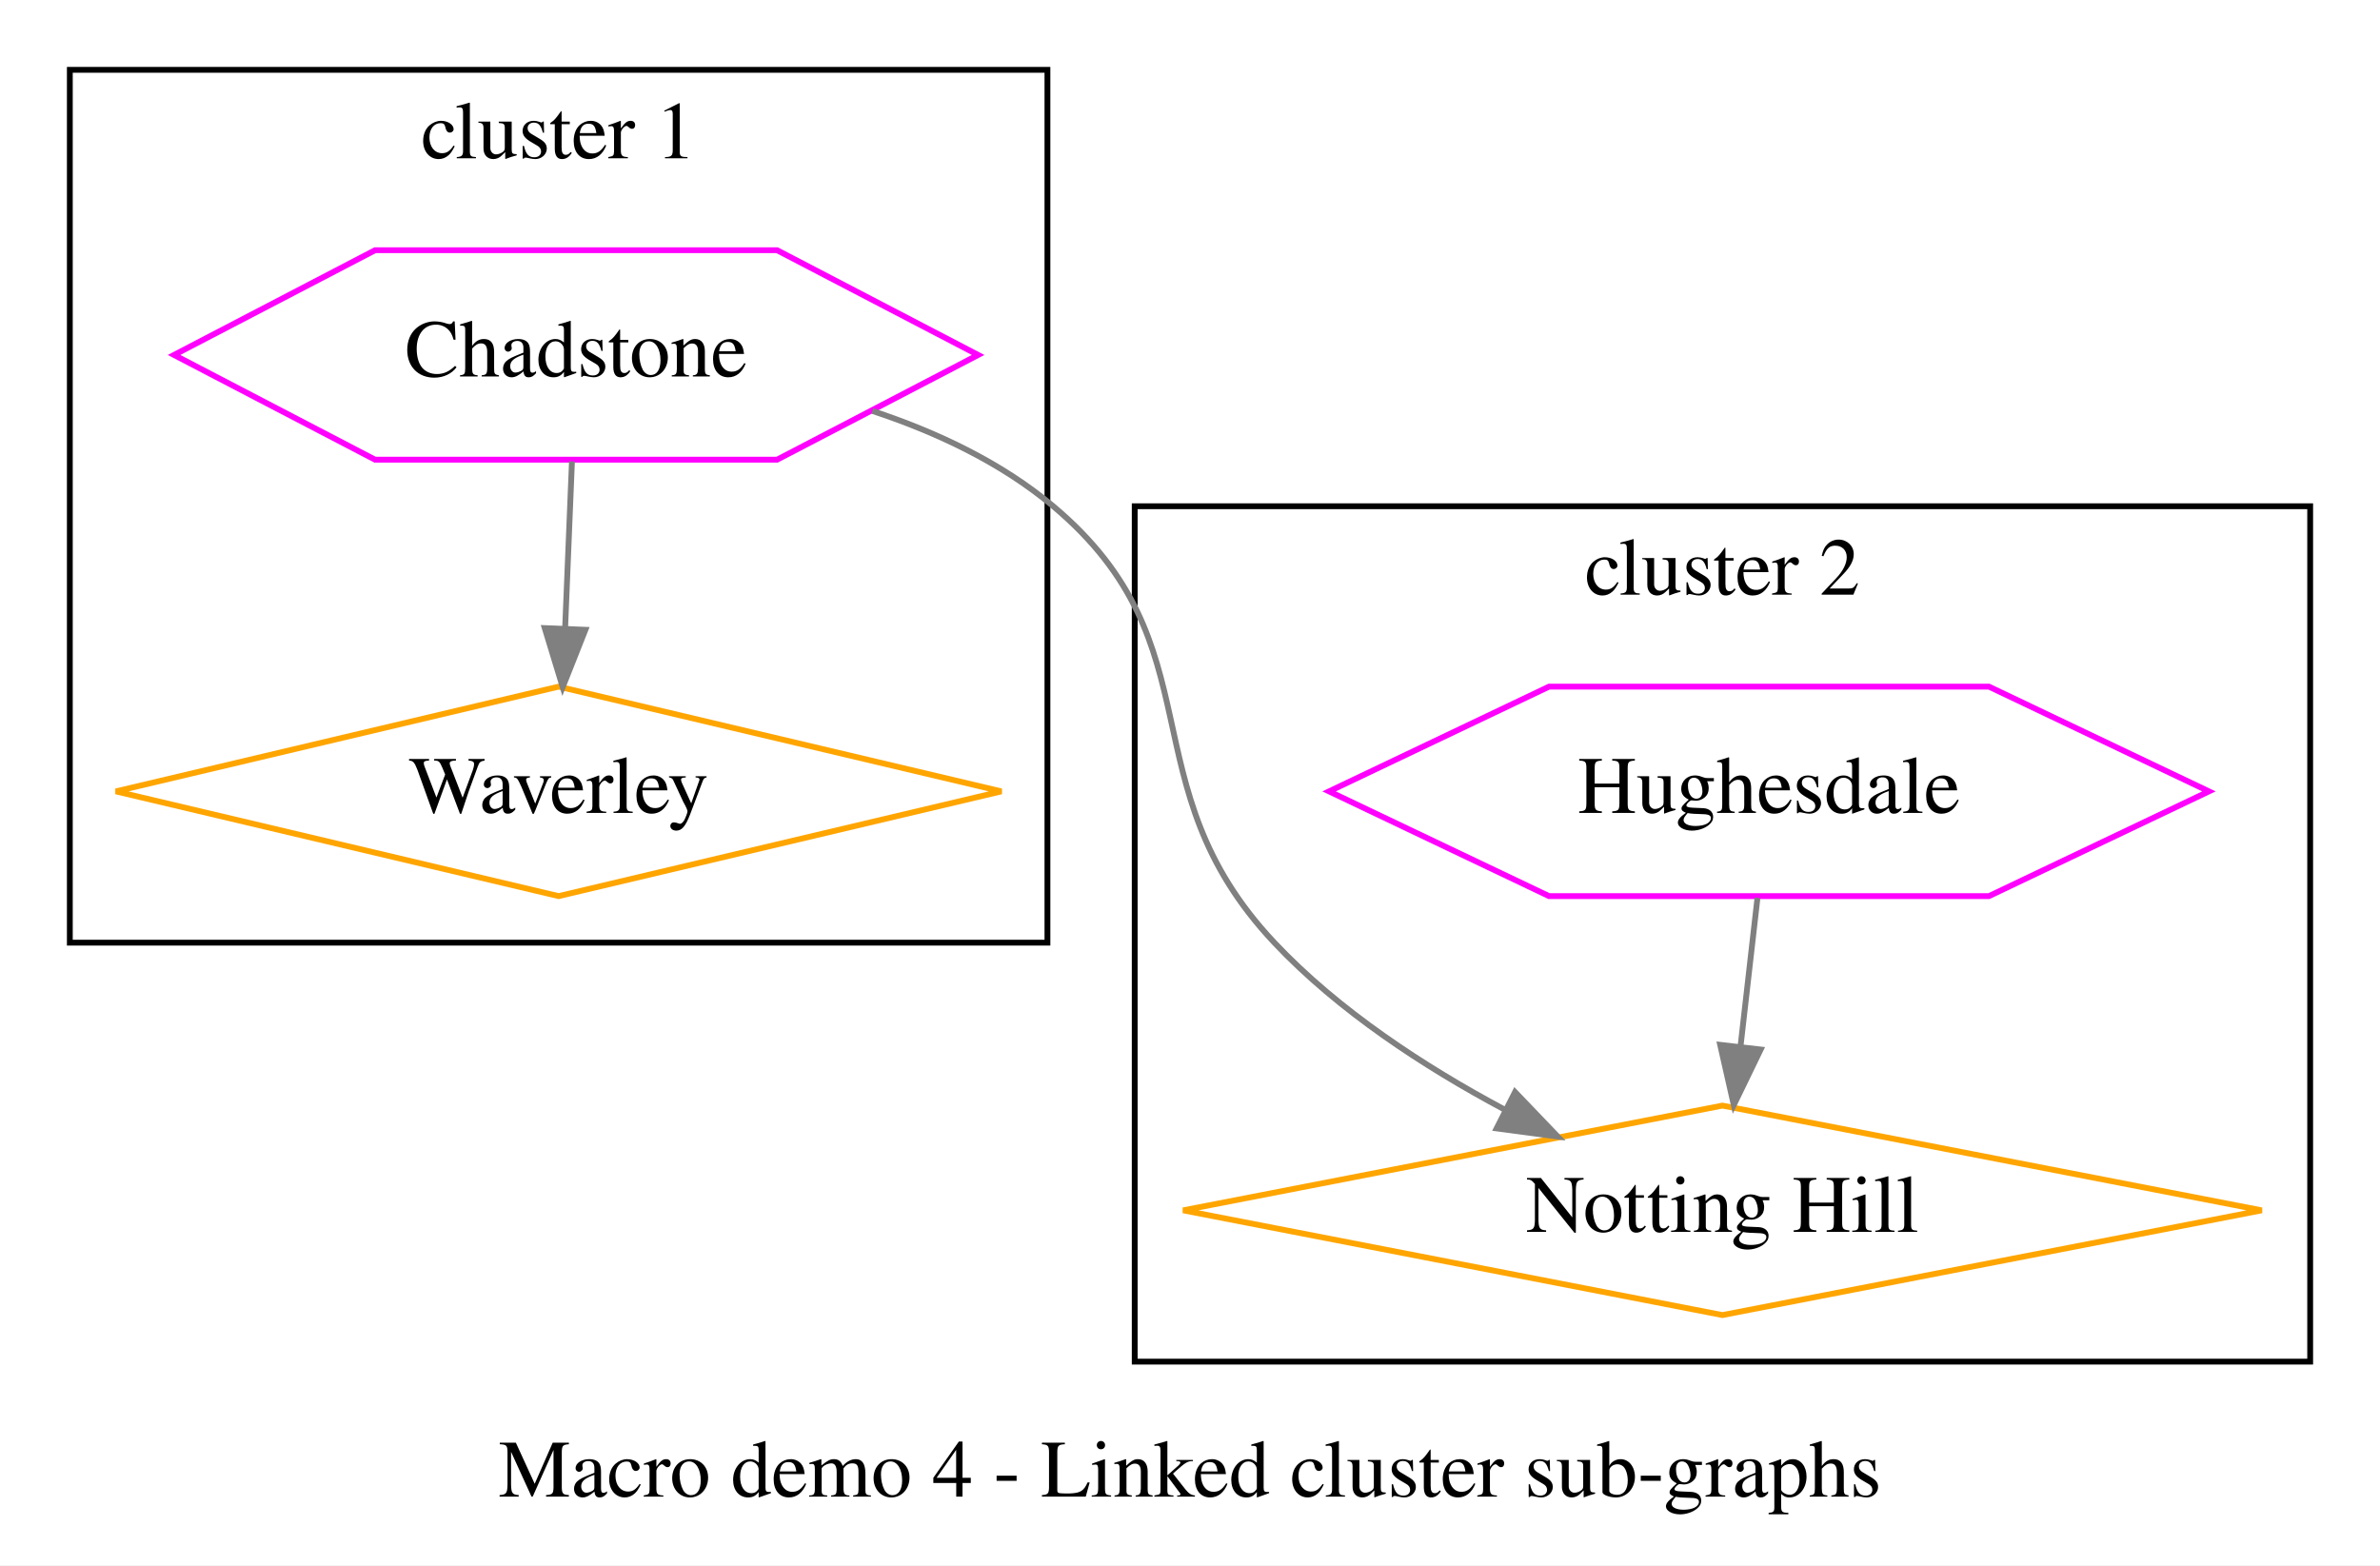
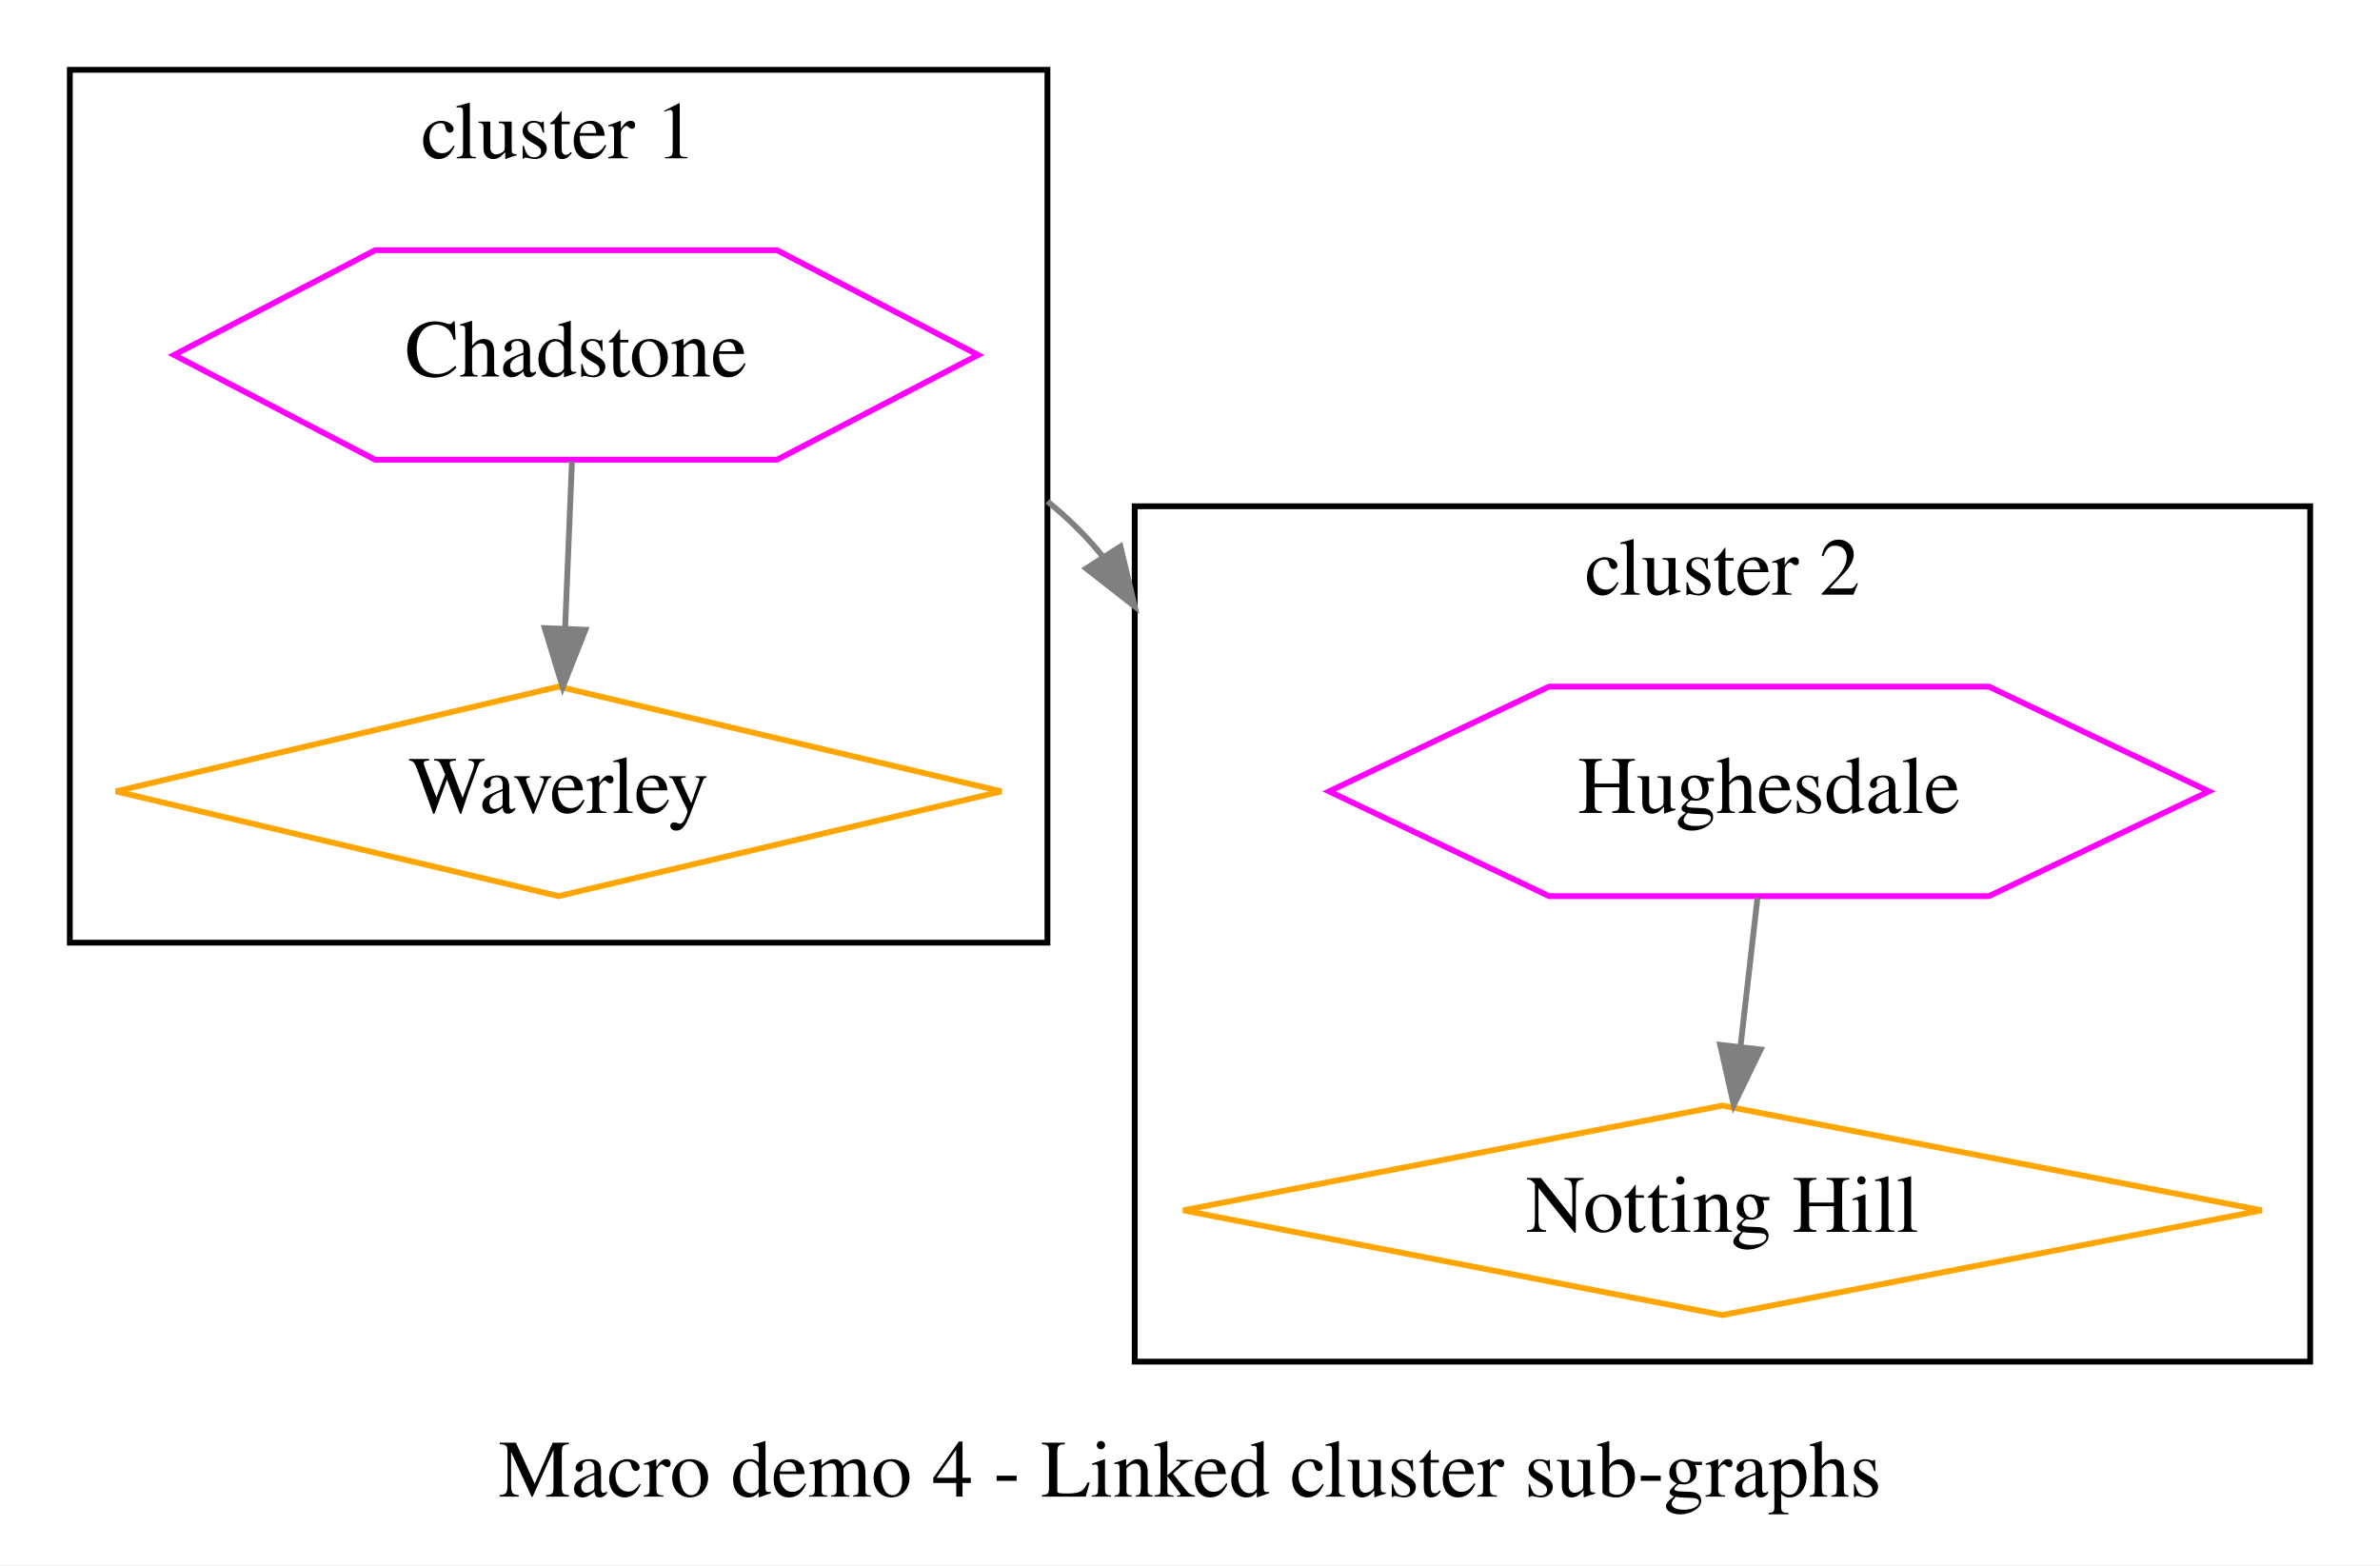
<svg xmlns="http://www.w3.org/2000/svg" width="409pt" height="269pt" viewBox="0.00 0.00 409.00 269.00">
  <g id="graph0" class="graph" transform="scale(1 1) rotate(0) translate(4 265)">
    <polygon fill="white" stroke="transparent" points="-4,4 -4,-265 405,-265 405,4 -4,4" />
    <text text-anchor="middle" x="200.5" y="-7.8" font-family="Times,serif" font-size="14.00">Macro demo 4 - Linked cluster sub-graphs</text>
    <g id="clust1" class="cluster">
      <polygon fill="none" stroke="black" points="8,-103 8,-253 176,-253 176,-103 8,-103" />
      <text text-anchor="middle" x="92" y="-237.8" font-family="Times,serif" font-size="14.00">cluster 1</text>
    </g>
    <g id="clust2" class="cluster">
      <polygon fill="none" stroke="black" points="191,-31 191,-178 393,-178 393,-31 191,-31" />
      <text text-anchor="middle" x="292" y="-162.8" font-family="Times,serif" font-size="14.00">cluster 2</text>
    </g>
    <g id="node1" class="node">
      <polygon fill="none" stroke="magenta" points="164.09,-204 129.54,-222 60.46,-222 25.91,-204 60.46,-186 129.54,-186 164.09,-204" />
      <text text-anchor="middle" x="95" y="-200.3" font-family="Times,serif" font-size="14.00">Chadstone</text>
    </g>
    <g id="node2" class="node">
      <polygon fill="none" stroke="orange" points="92,-147 15.92,-129 92,-111 168.08,-129 92,-147" />
      <text text-anchor="middle" x="92" y="-125.3" font-family="Times,serif" font-size="14.00">Waverley</text>
    </g>
    <g id="edge1" class="edge">
      <path fill="none" stroke="grey" d="M94.29,-185.7C93.94,-177.18 93.51,-166.72 93.12,-157.17" />
      <polygon fill="grey" stroke="grey" points="96.6,-156.77 92.7,-146.92 89.61,-157.06 96.6,-156.77" />
    </g>
    <g id="node4" class="node">
      <polygon fill="none" stroke="orange" points="292,-75 199.33,-57 292,-39 384.67,-57 292,-75" />
      <text text-anchor="middle" x="292" y="-53.3" font-family="Times,serif" font-size="14.00">Notting Hill</text>
    </g>
    <g id="edge3" class="edge">
-       <path fill="none" stroke="grey" d="M145.91,-194.38C157.03,-190.71 168.11,-185.47 177,-178 205.61,-153.96 189.38,-130.2 215,-103 226.04,-91.28 240.82,-81.65 254.48,-74.36" />
-       <polygon fill="grey" stroke="grey" points="256.36,-77.33 263.69,-69.68 253.19,-71.08 256.36,-77.33" />
+       <path fill="none" stroke="grey" d="M176,-178.83C176.33,-178.55 176.67,-178.28 177,-178 180.42,-175.13 183.19,-172.26 185.48,-169.4" />
+       <polygon fill="grey" stroke="grey" points="188.55,-171.08 191,-160.78 182.66,-167.31 188.55,-171.08" />
    </g>
    <g id="node3" class="node">
      <polygon fill="none" stroke="magenta" points="375.6,-129 337.8,-147 262.2,-147 224.4,-129 262.2,-111 337.8,-111 375.6,-129" />
      <text text-anchor="middle" x="300" y="-125.3" font-family="Times,serif" font-size="14.00">Hughesdale</text>
    </g>
    <g id="edge2" class="edge">
      <path fill="none" stroke="grey" d="M298.02,-110.7C297.14,-102.98 296.08,-93.71 295.1,-85.11" />
      <polygon fill="grey" stroke="grey" points="298.57,-84.64 293.95,-75.1 291.61,-85.44 298.57,-84.64" />
    </g>
  </g>
</svg>
